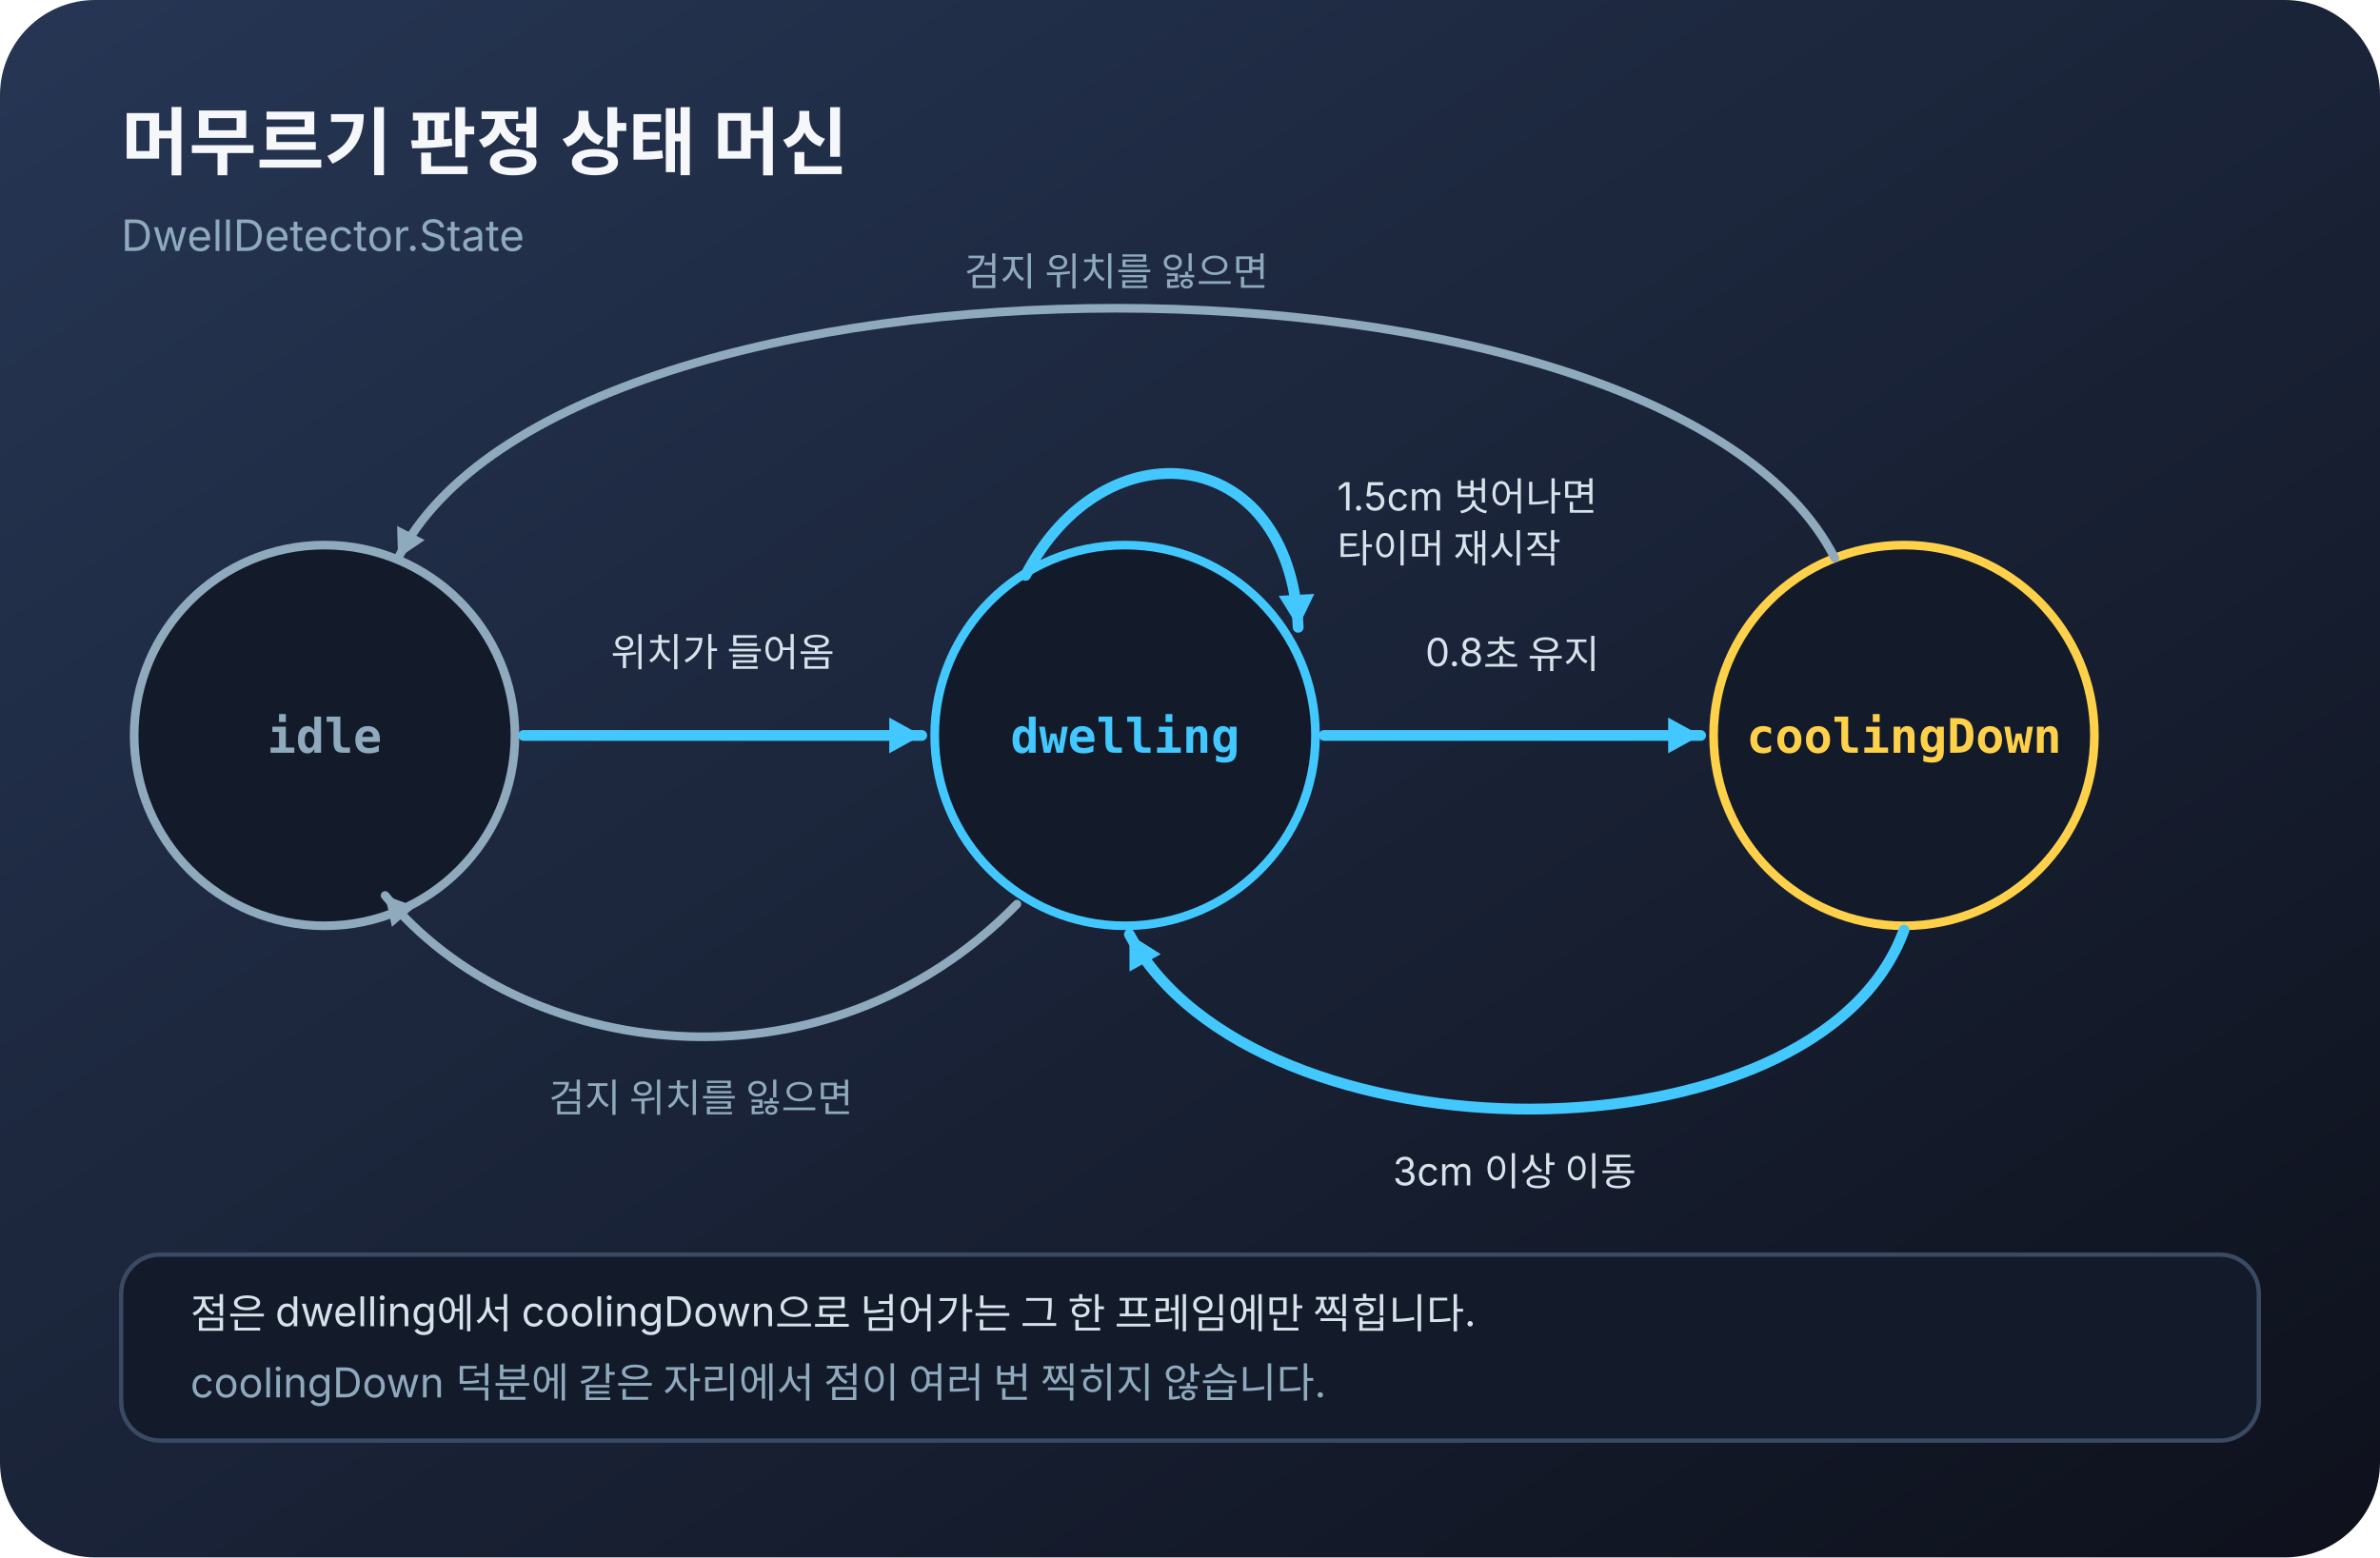
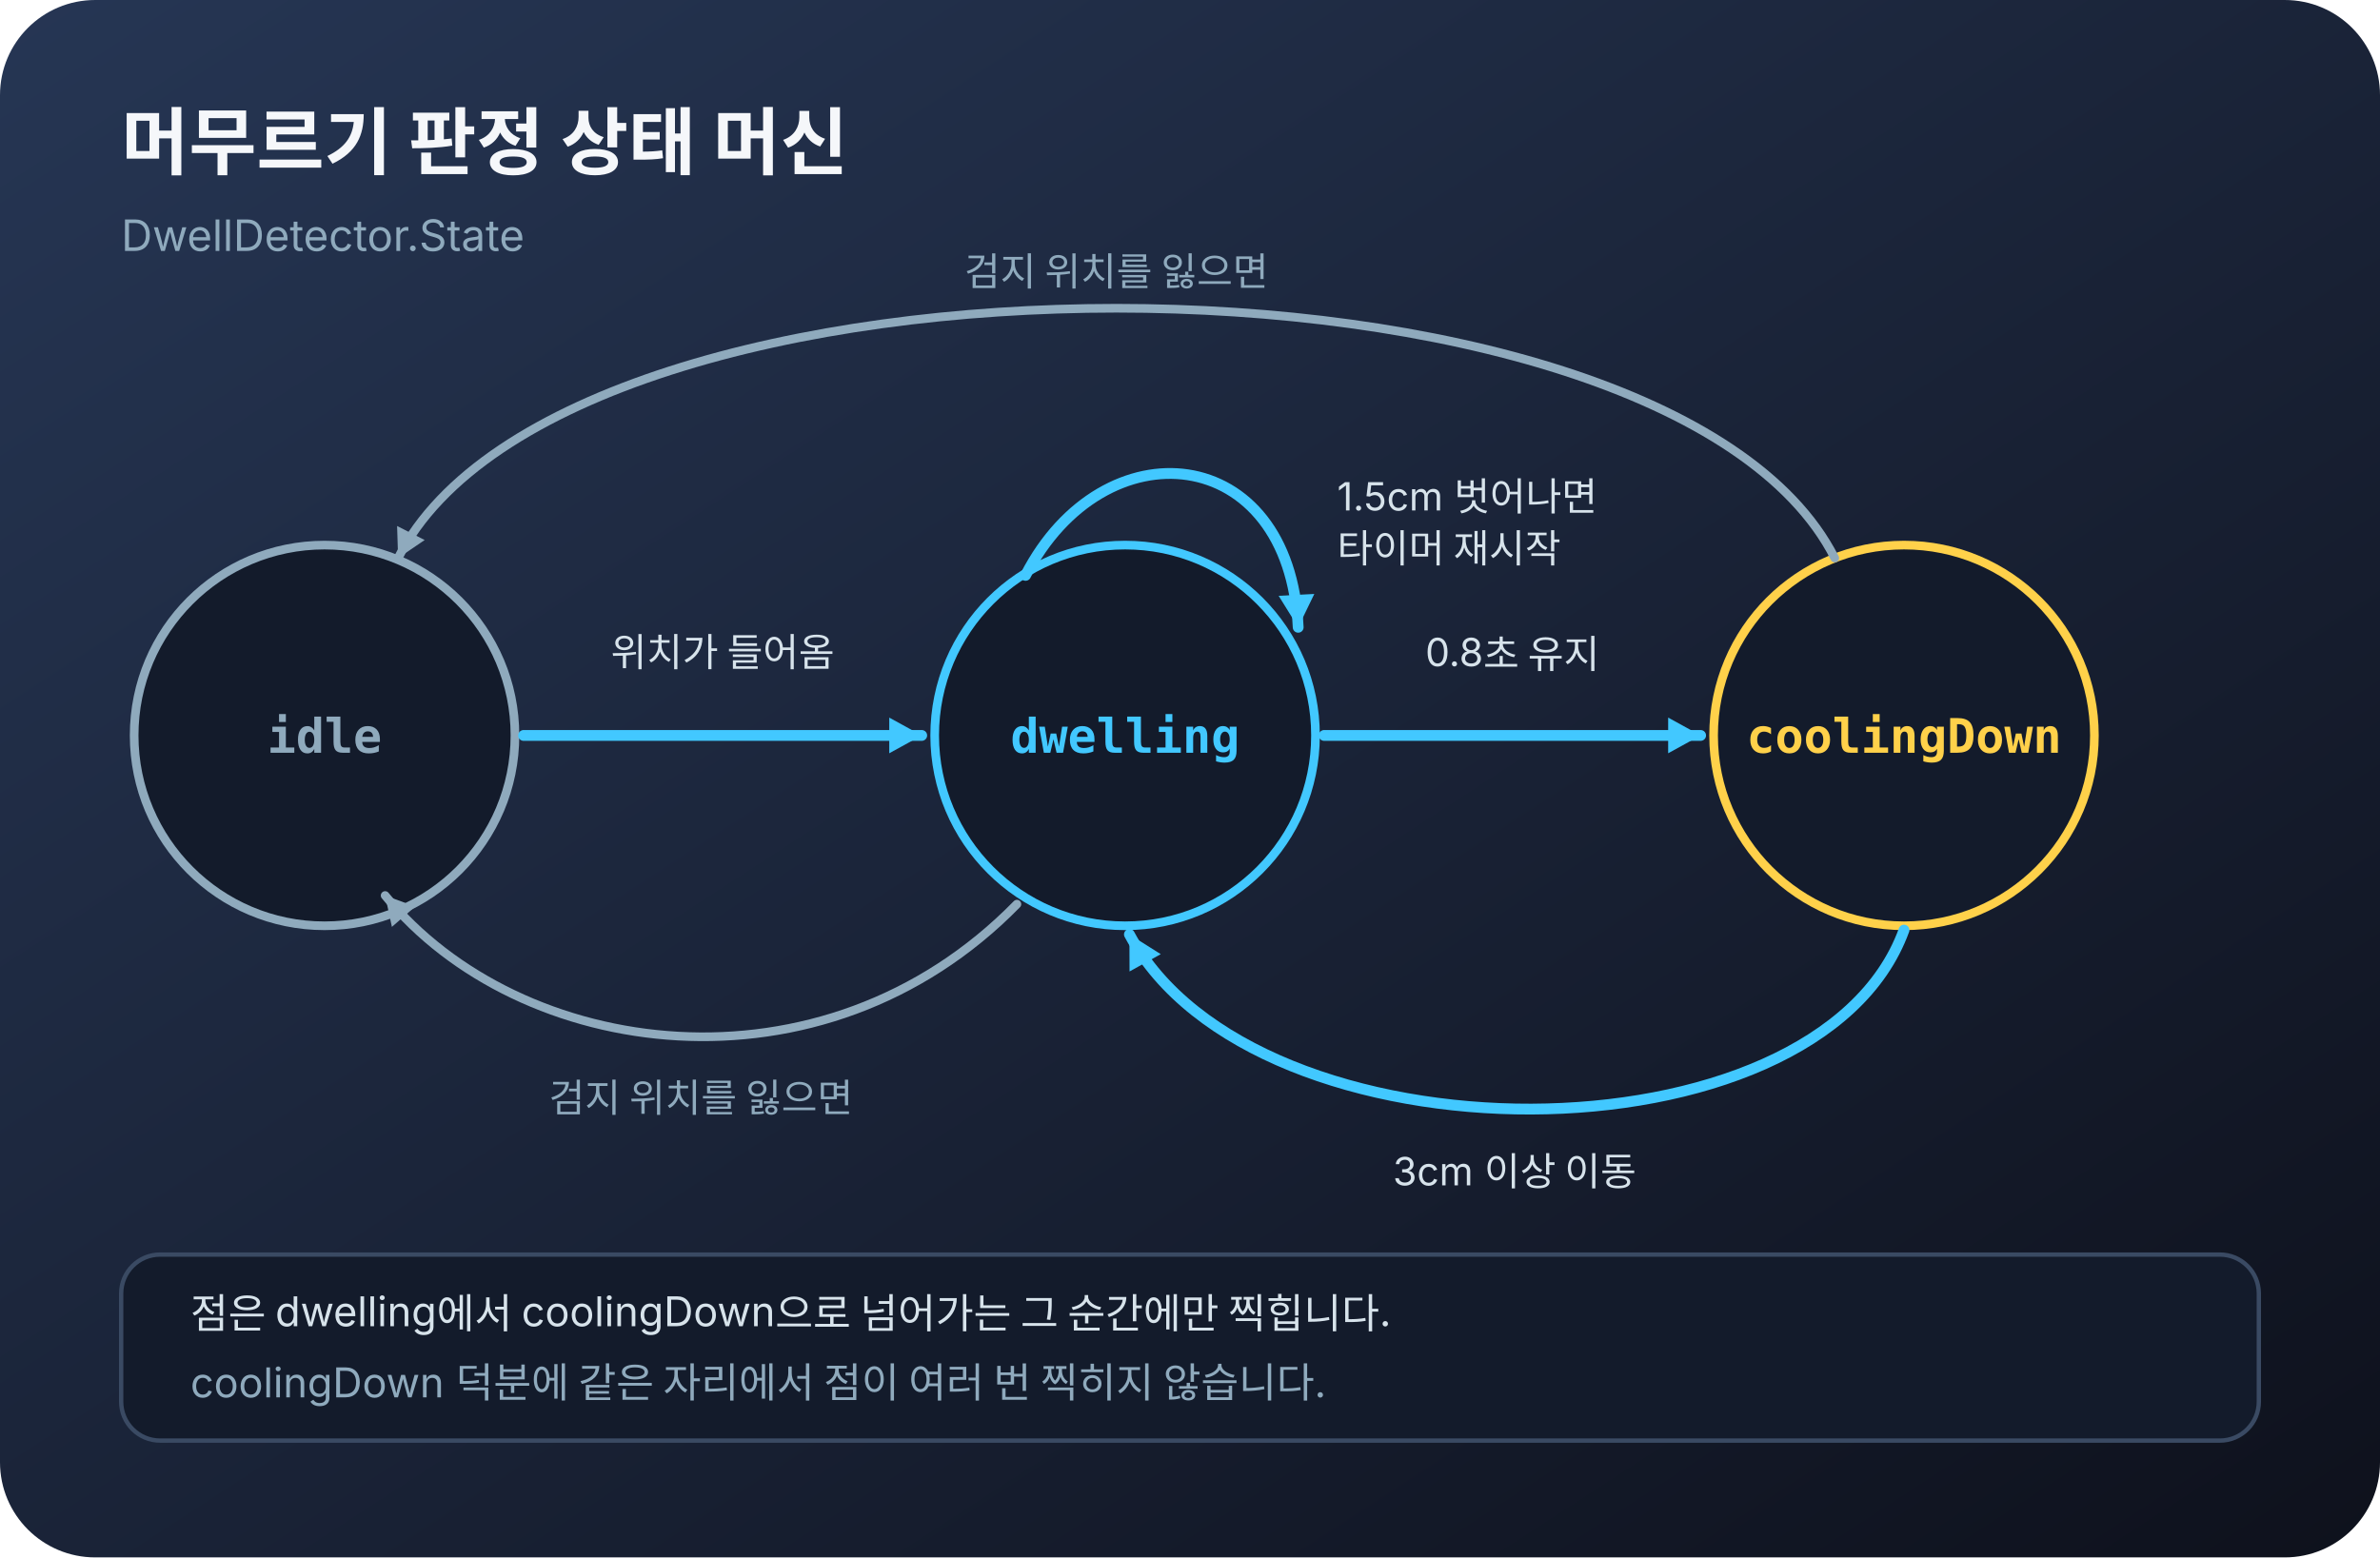
<svg xmlns="http://www.w3.org/2000/svg" width="1100" height="720" viewBox="0 0 1100 720" role="img" aria-labelledby="t d">
  <defs>
    <linearGradient id="bg" x1="0" y1="0" x2="1" y2="1">
      <stop stop-color="#263654" />
      <stop offset="1" stop-color="#0e111c" />
    </linearGradient>
    <linearGradient id="glass" x1="0" y1="0" x2="1" y2="1">
      <stop stop-color="#ffffff" stop-opacity=".22" />
      <stop offset="1" stop-color="#8adfff" stop-opacity=".07" />
    </linearGradient>
    <marker id="head" viewBox="0 0 12 12" refX="9" refY="6" markerWidth="7" markerHeight="7" orient="auto-start-reverse">
      <path d="M1 1 L11 6 L1 11 z" fill="#42c8ff" />
    </marker>
    <marker id="headw" viewBox="0 0 12 12" refX="9" refY="6" markerWidth="7" markerHeight="7" orient="auto-start-reverse">
      <path d="M1 1 L11 6 L1 11 z" fill="#8faabd" />
    </marker>
  </defs>
  <rect x="0" y="0" width="1100" height="720" rx="44" fill="url(#bg)" />
  <text x="56" y="78" fill="#f5f7fa" font-family="-apple-system,'SF Pro Text','Apple SD Gothic Neo',sans-serif" font-size="34" font-weight="700" text-anchor="start">머무르기 판정 상태 머신</text>
  <text x="56" y="116" fill="#8faabd" font-family="-apple-system,'SF Pro Text','Apple SD Gothic Neo',sans-serif" font-size="20" font-weight="400" text-anchor="start">DwellDetector.State</text>
  <circle cx="150" cy="340" r="88" fill="#131b2b" stroke="#8faabd" stroke-width="4" />
  <text x="150" y="348" fill="#8faabd" font-family="ui-monospace,'SFMono-Regular',Menlo,monospace" font-size="22" font-weight="650" text-anchor="middle">idle</text>
  <circle cx="520" cy="340" r="88" fill="#131b2b" stroke="#42c8ff" stroke-width="4" />
  <text x="520" y="348" fill="#42c8ff" font-family="ui-monospace,'SFMono-Regular',Menlo,monospace" font-size="22" font-weight="650" text-anchor="middle">dwelling</text>
  <circle cx="880" cy="340" r="88" fill="#131b2b" stroke="#ffd14a" stroke-width="4" />
  <text x="880" y="348" fill="#ffd14a" font-family="ui-monospace,'SFMono-Regular',Menlo,monospace" font-size="22" font-weight="650" text-anchor="middle">coolingDown</text>
  <line x1="242" y1="340" x2="426" y2="340" stroke="#42c8ff" stroke-width="5" stroke-linecap="round" />
  <path d="M0 0 L-15 8.25 L-15 -8.25 z" fill="#42c8ff" transform="translate(426 340) rotate(0.0)" />
  <text x="334" y="308" fill="#d7e3eb" font-family="-apple-system,'SF Pro Text','Apple SD Gothic Neo',sans-serif" font-size="18" font-weight="400" text-anchor="middle">위치가 들어옴</text>
  <line x1="612" y1="340" x2="786" y2="340" stroke="#42c8ff" stroke-width="5" stroke-linecap="round" />
  <path d="M0 0 L-15 8.25 L-15 -8.25 z" fill="#42c8ff" transform="translate(786 340) rotate(0.0)" />
  <text x="699" y="308" fill="#d7e3eb" font-family="-apple-system,'SF Pro Text','Apple SD Gothic Neo',sans-serif" font-size="18" font-weight="400" text-anchor="middle">0.8초 유지</text>
  <path d="M474 266 C 510 196, 596 204, 600 290" fill="none" stroke="#42c8ff" stroke-width="5" stroke-linecap="round" />
  <path d="M0 0 L-15 8.25 L-15 -8.25 z" fill="#42c8ff" transform="translate(600 290) rotate(87)" />
  <text x="618" y="236" fill="#d7e3eb" font-family="-apple-system,'SF Pro Text','Apple SD Gothic Neo',sans-serif" font-size="18" font-weight="400" text-anchor="start">1.5cm 벗어나면</text>
  <text x="618" y="260" fill="#d7e3eb" font-family="-apple-system,'SF Pro Text','Apple SD Gothic Neo',sans-serif" font-size="18" font-weight="400" text-anchor="start">타이머 재시작</text>
  <path d="M880 430 C 840 540, 580 540, 522 432" fill="none" stroke="#42c8ff" stroke-width="5" stroke-linecap="round" />
  <path d="M0 0 L-15 8.25 L-15 -8.25 z" fill="#42c8ff" transform="translate(522 432) rotate(-119)" />
  <text x="700" y="548" fill="#d7e3eb" font-family="-apple-system,'SF Pro Text','Apple SD Gothic Neo',sans-serif" font-size="18" font-weight="400" text-anchor="middle">3cm 이상 이동</text>
  <path d="M470 418 C 380 510, 240 490, 178 414" fill="none" stroke="#8faabd" stroke-width="4" stroke-linecap="round" />
  <path d="M0 0 L-13 7.15 L-13 -7.15 z" fill="#8faabd" transform="translate(178 414) rotate(-131)" />
  <text x="324" y="514" fill="#8faabd" font-family="-apple-system,'SF Pro Text','Apple SD Gothic Neo',sans-serif" font-size="18" font-weight="400" text-anchor="middle">검지 위치를 잃으면</text>
  <path d="M848 258 C 770 104, 262 104, 184 258" fill="none" stroke="#8faabd" stroke-width="4" stroke-linecap="round" />
  <path d="M0 0 L-13 7.15 L-13 -7.15 z" fill="#8faabd" transform="translate(184 258) rotate(117)" />
  <text x="516" y="132" fill="#8faabd" font-family="-apple-system,'SF Pro Text','Apple SD Gothic Neo',sans-serif" font-size="18" font-weight="400" text-anchor="middle">검지 위치를 잃으면</text>
  <rect x="56" y="580" width="988" height="86" rx="18" fill="#131b2b" stroke="#3a4a63" stroke-width="2" />
-   <text x="88" y="614" fill="#d7e3eb" font-family="-apple-system,'SF Pro Text','Apple SD Gothic Neo',sans-serif" font-size="19" font-weight="400" text-anchor="start">점은 dwelling에서 coolingDown으로 넘어가는 그 한 프레임에만 찍힙니다.</text>
+   <text x="88" y="614" fill="#d7e3eb" font-family="-apple-system,'SF Pro Text','Apple SD Gothic Neo',sans-serif" font-size="19" font-weight="400" text-anchor="start">점은 dwelling에서 coolingDown으로 넘어가는 그 순간에만 찍힙니다.</text>
  <text x="88" y="646" fill="#8faabd" font-family="-apple-system,'SF Pro Text','Apple SD Gothic Neo',sans-serif" font-size="19" font-weight="400" text-anchor="start">coolingDown 덕분에 같은 자리에서 점이 여러 번 찍히지 않습니다.</text>
</svg>
